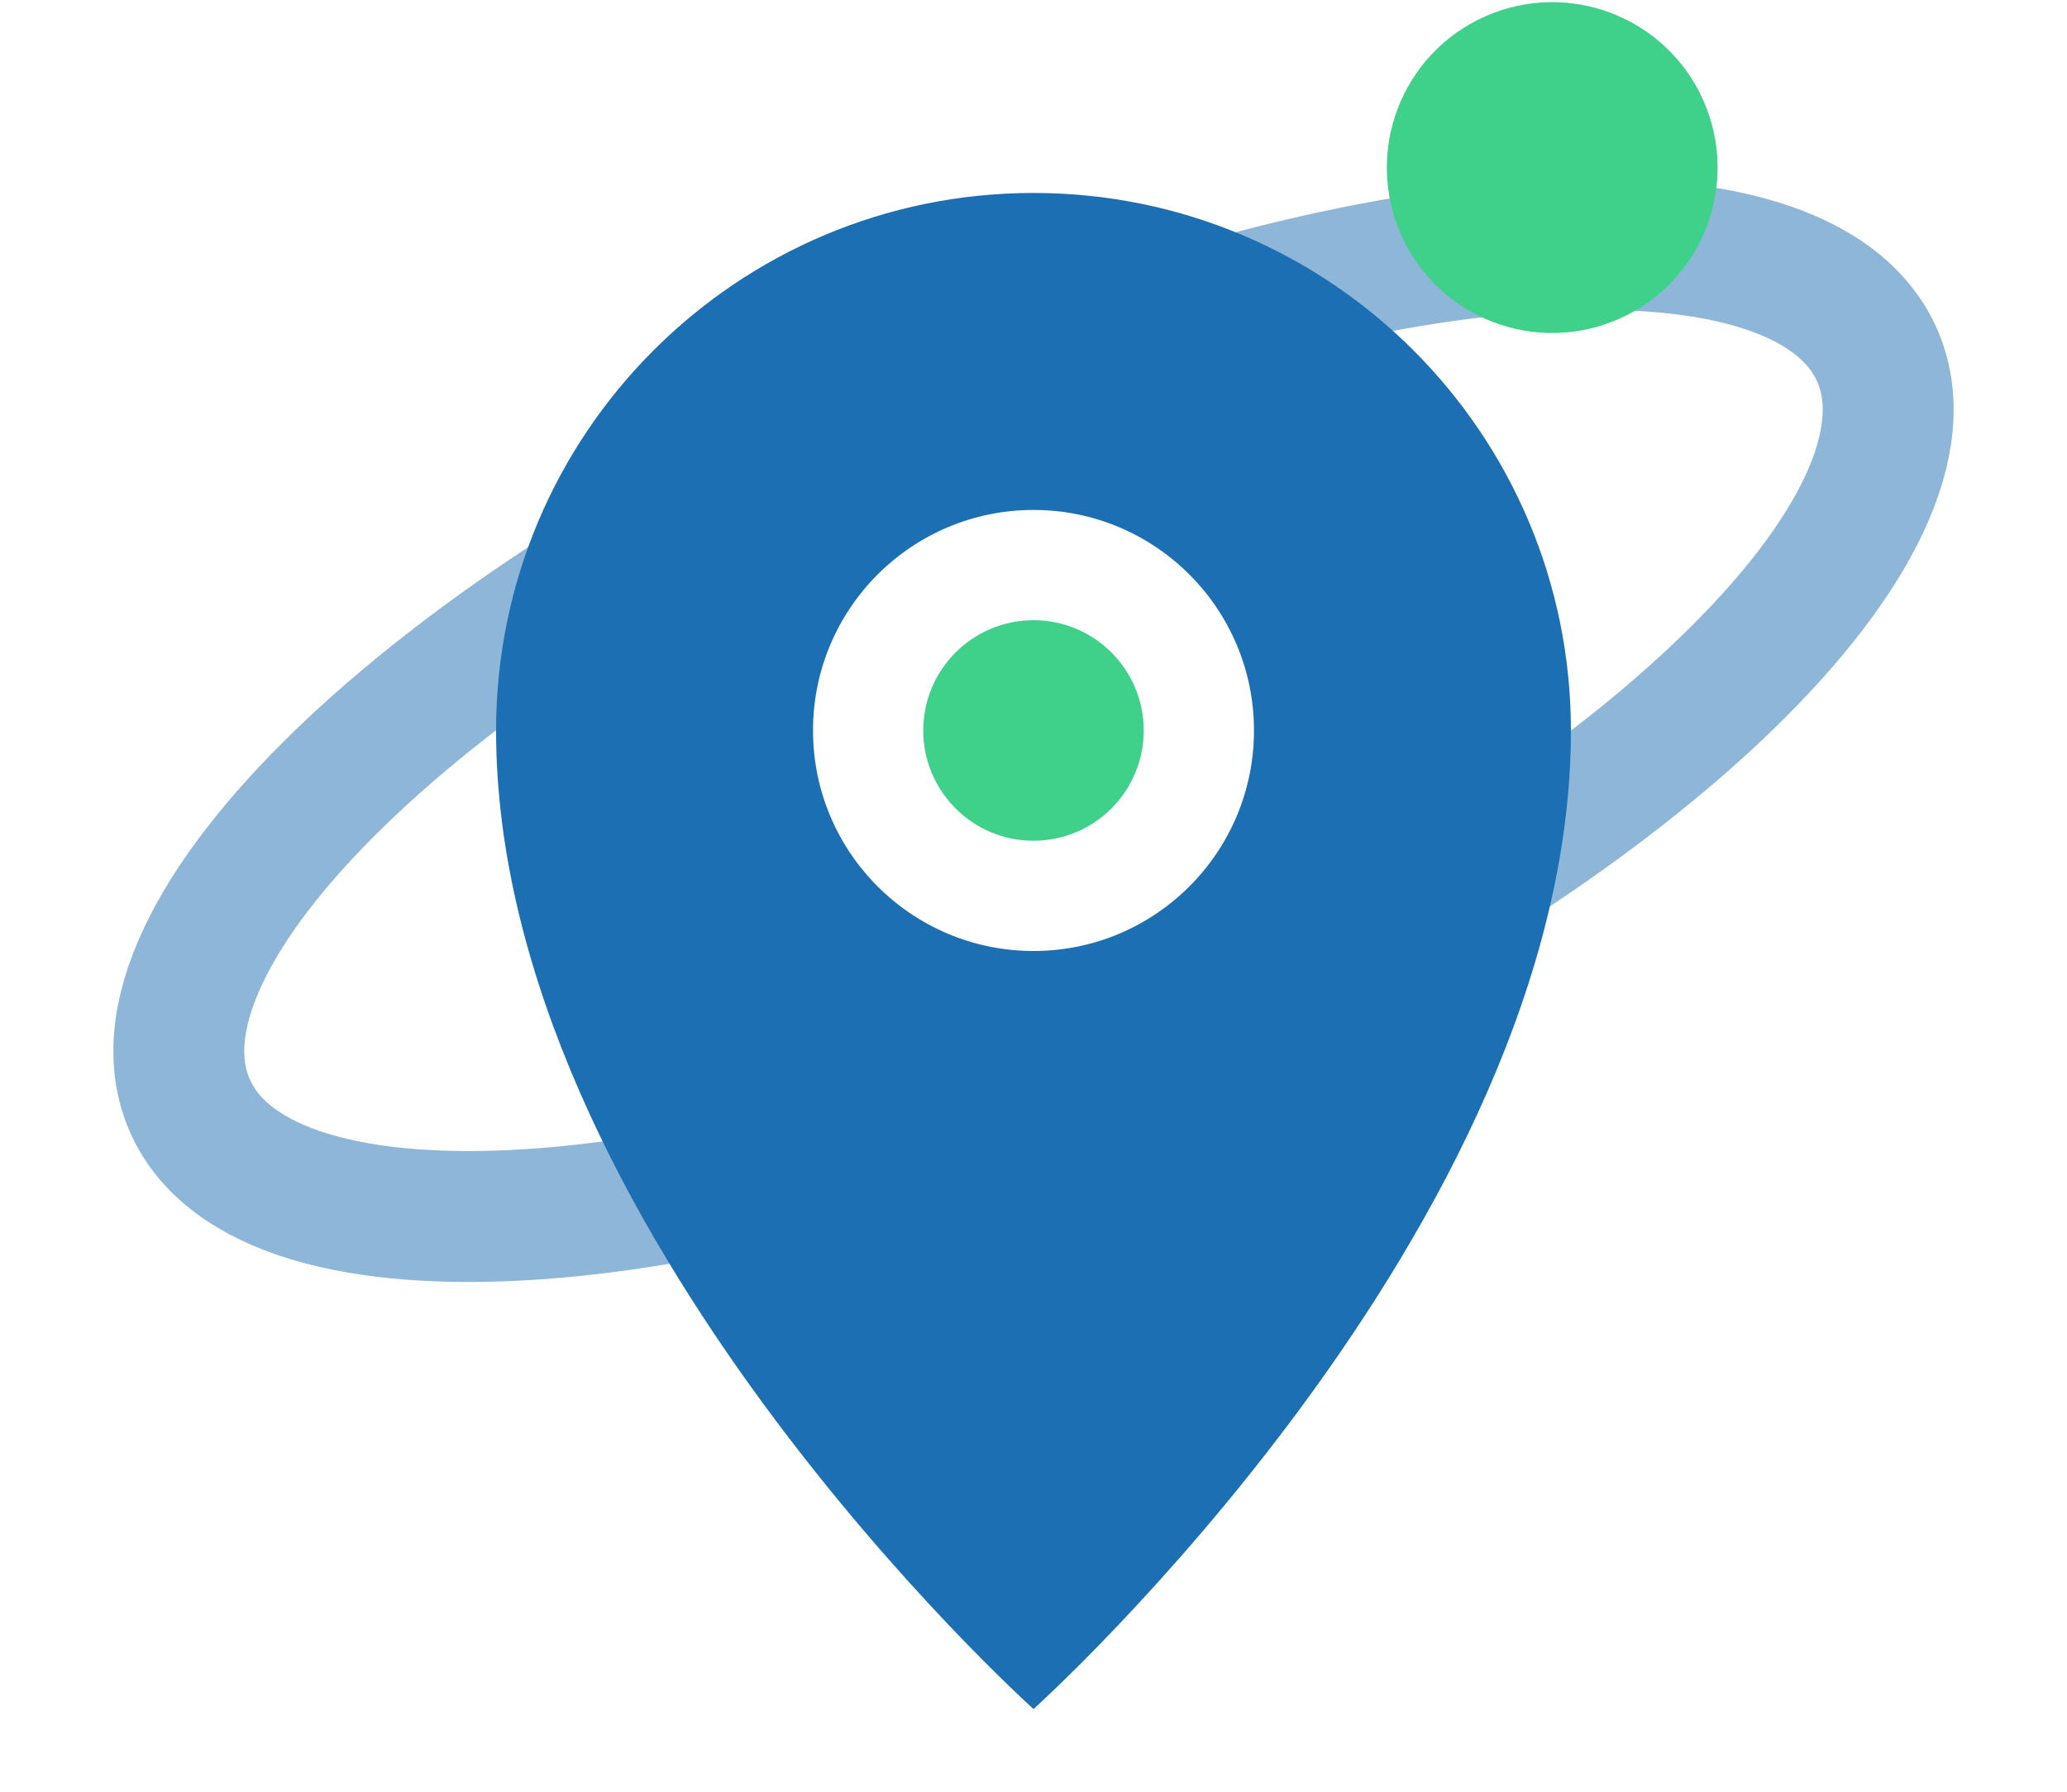
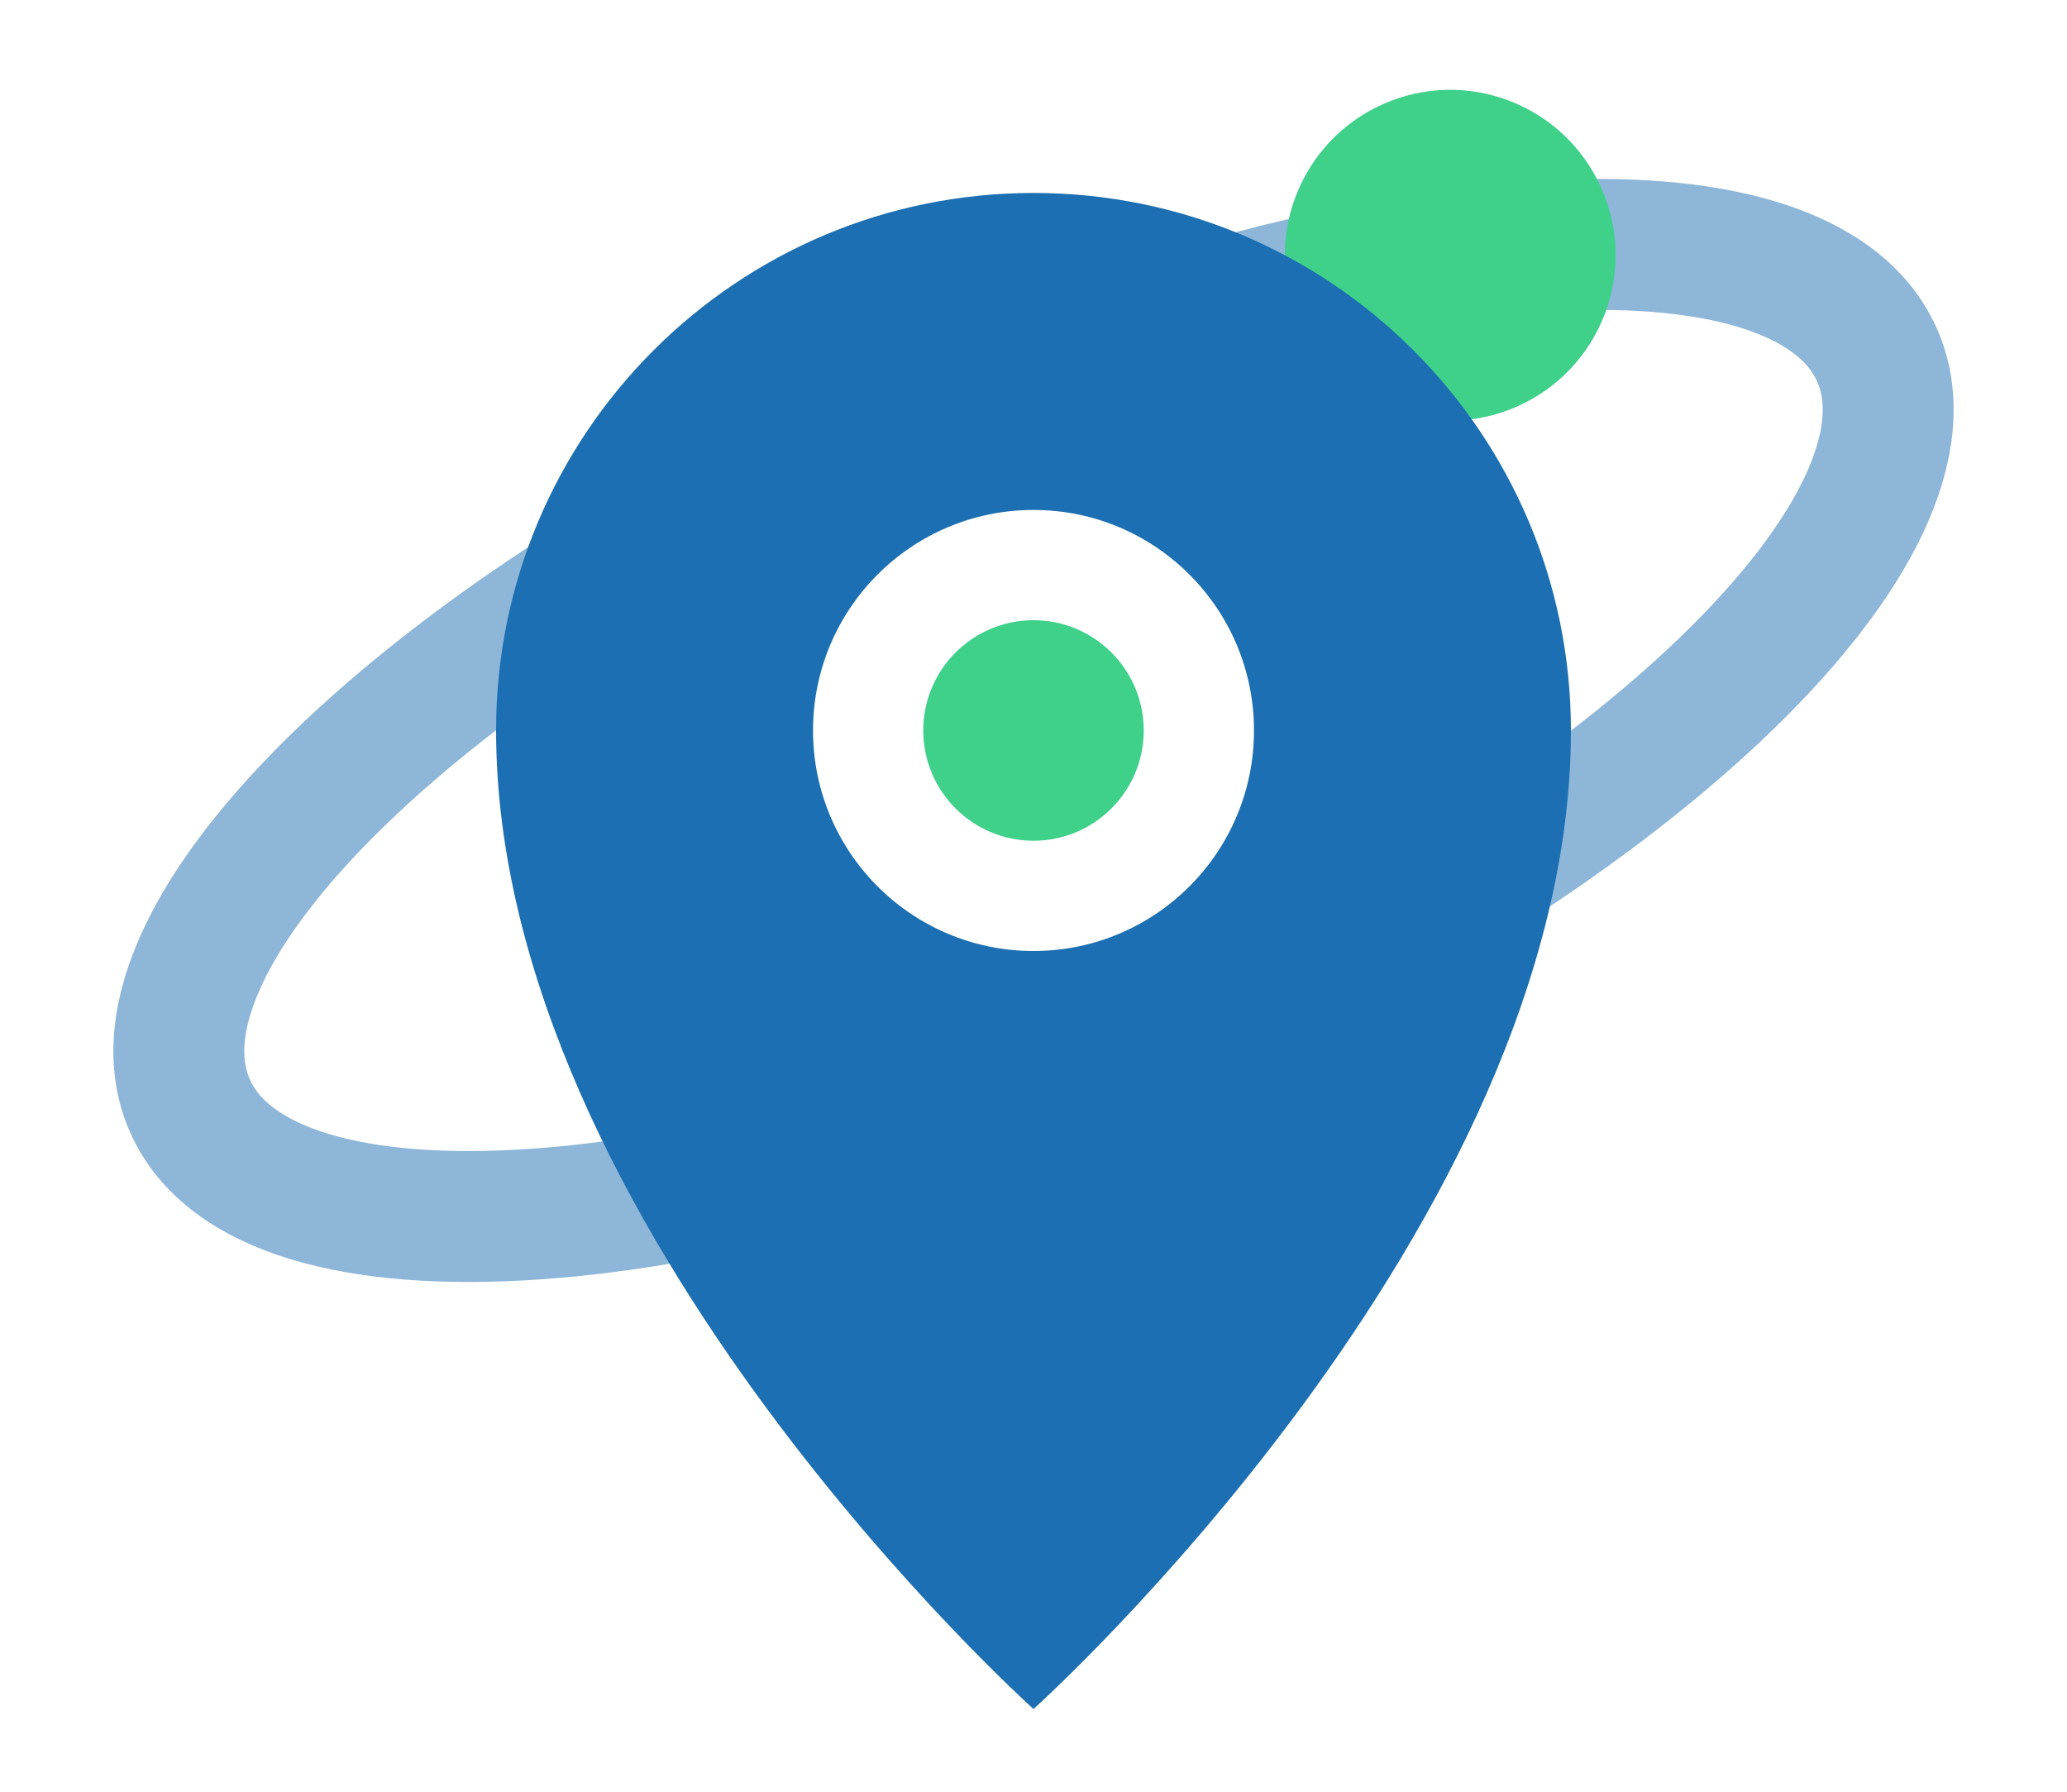
<svg xmlns="http://www.w3.org/2000/svg" viewBox="1 3 30 26">
  <g transform="rotate(-24 16 13.6)">
    <ellipse cx="16" cy="13.6" rx="13.4" ry="4.9" fill="none" stroke="#1C6FB2" stroke-opacity=".5" stroke-width="1.9" />
-     <circle cx="26.2" cy="9.2" r="2.4" fill="#3FD08A" />
+     <circle cx="24.33" cy="9.76" r="2.4" fill="#3FD08A" />
  </g>
  <path fill="#1C6FB2" fill-rule="evenodd" d="M16 27.8C16 27.8 8.2 20.8 8.2 13.6a7.8 7.8 0 1 1 15.6 0C23.8 20.8 16 27.8 16 27.8ZM16 10.4a3.2 3.2 0 1 0 0 6.4 3.2 3.2 0 1 0 0-6.4Z" />
  <circle cx="16" cy="13.6" r="1.6" fill="#3FD08A" />
</svg>
